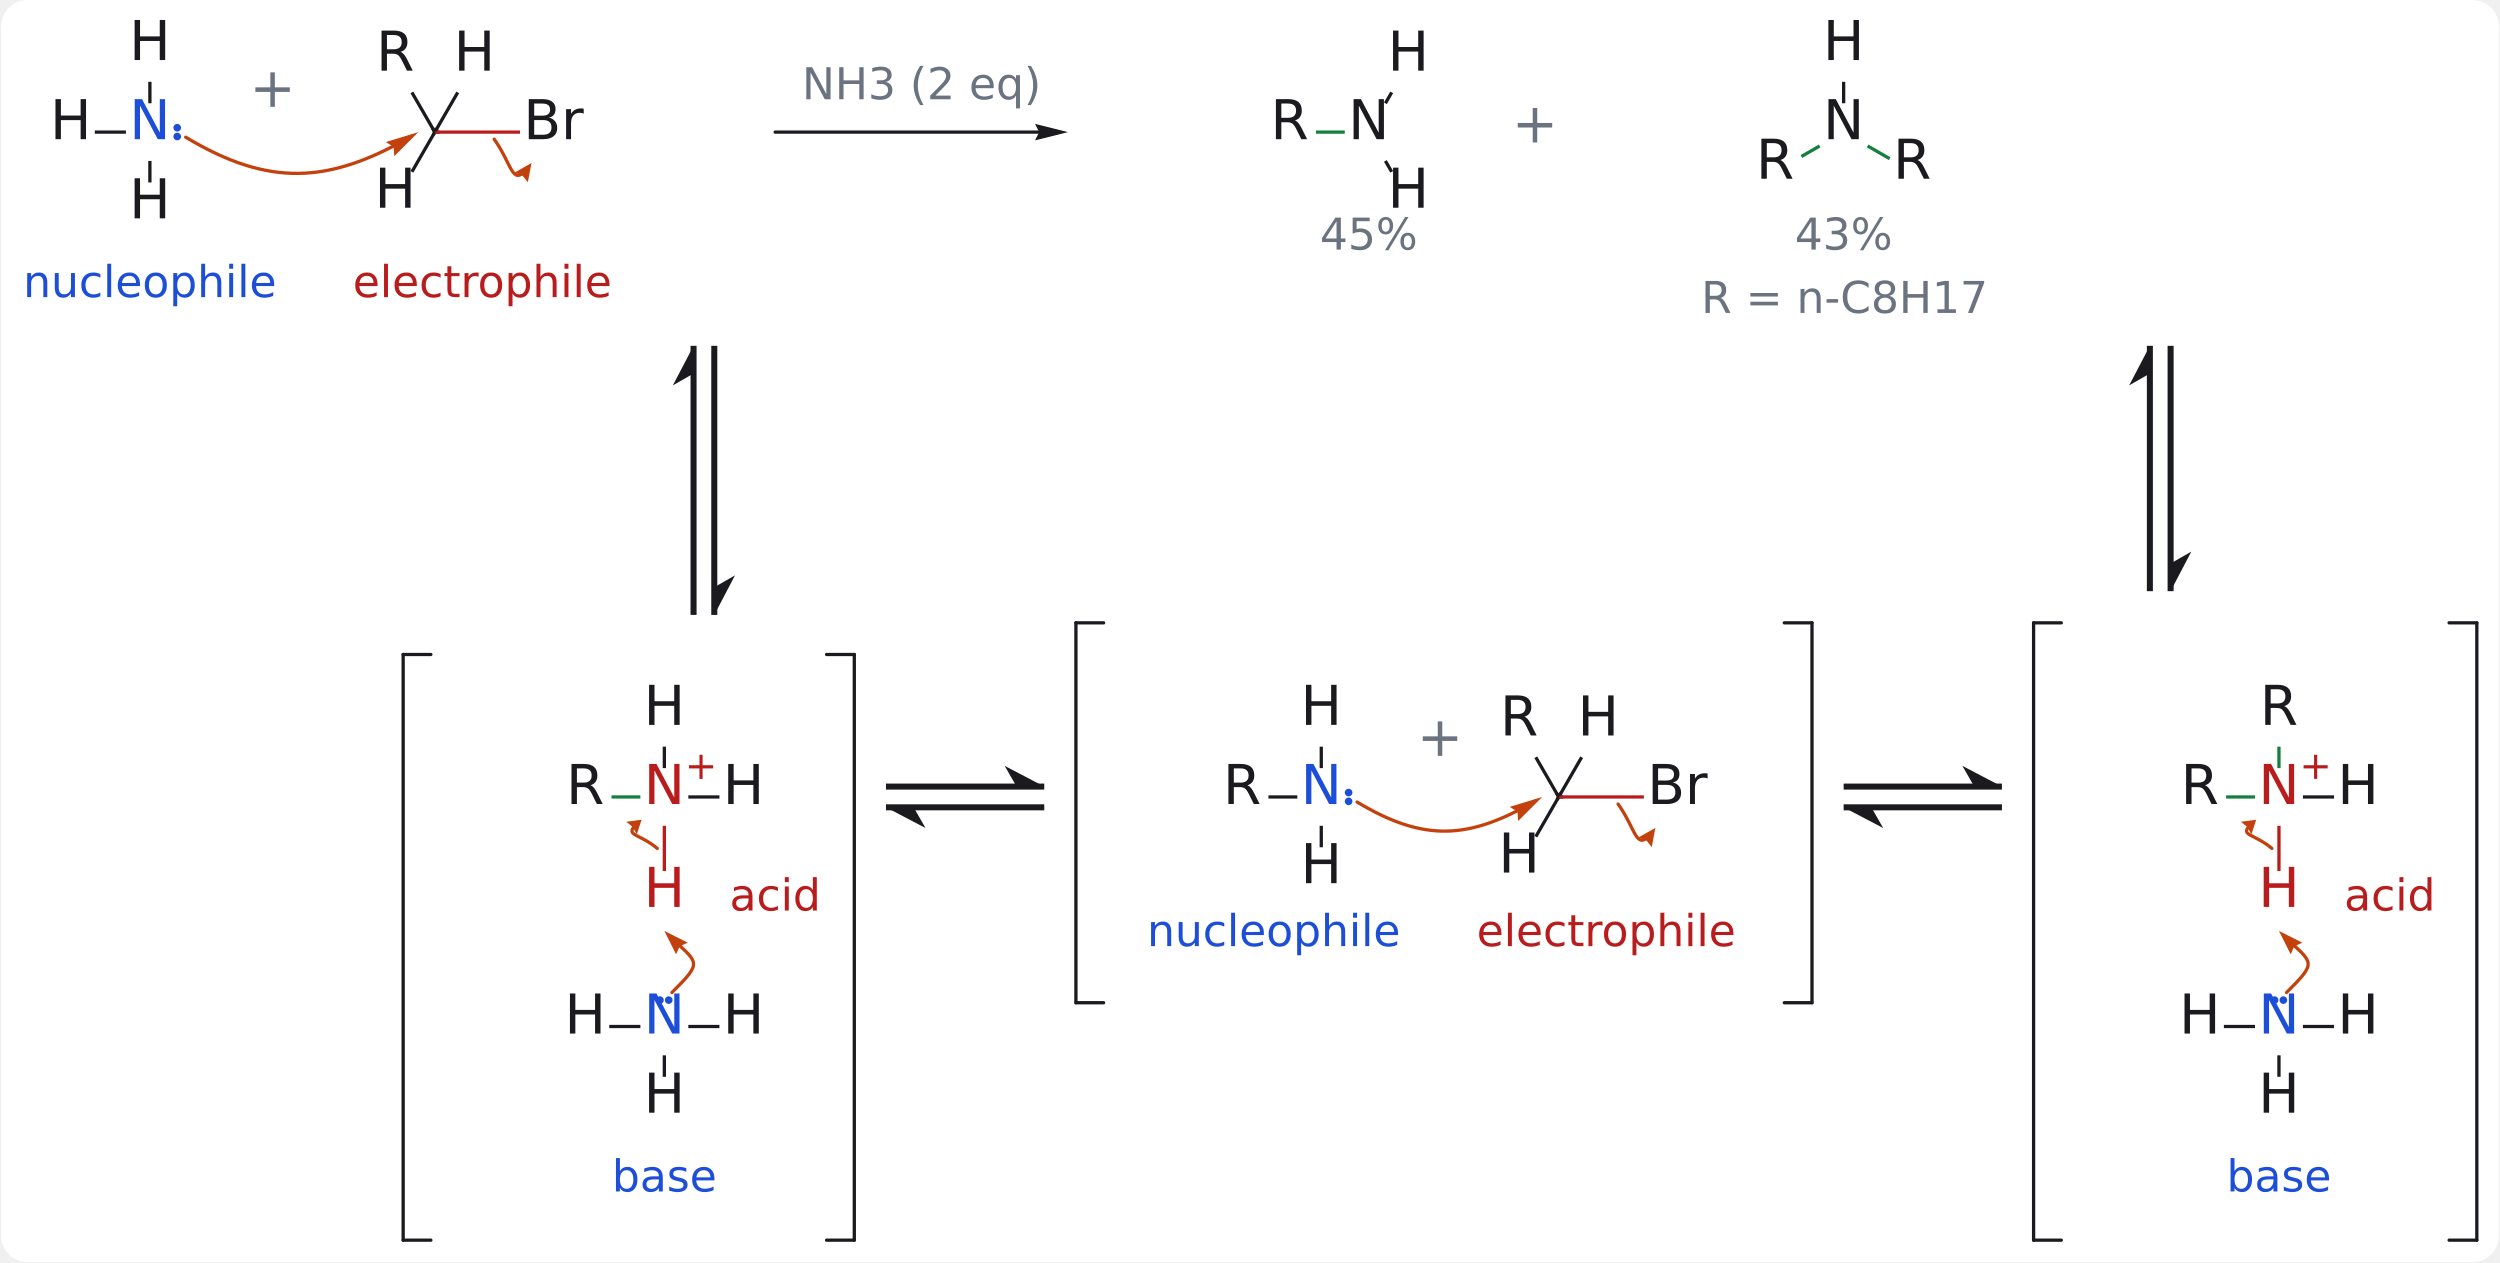
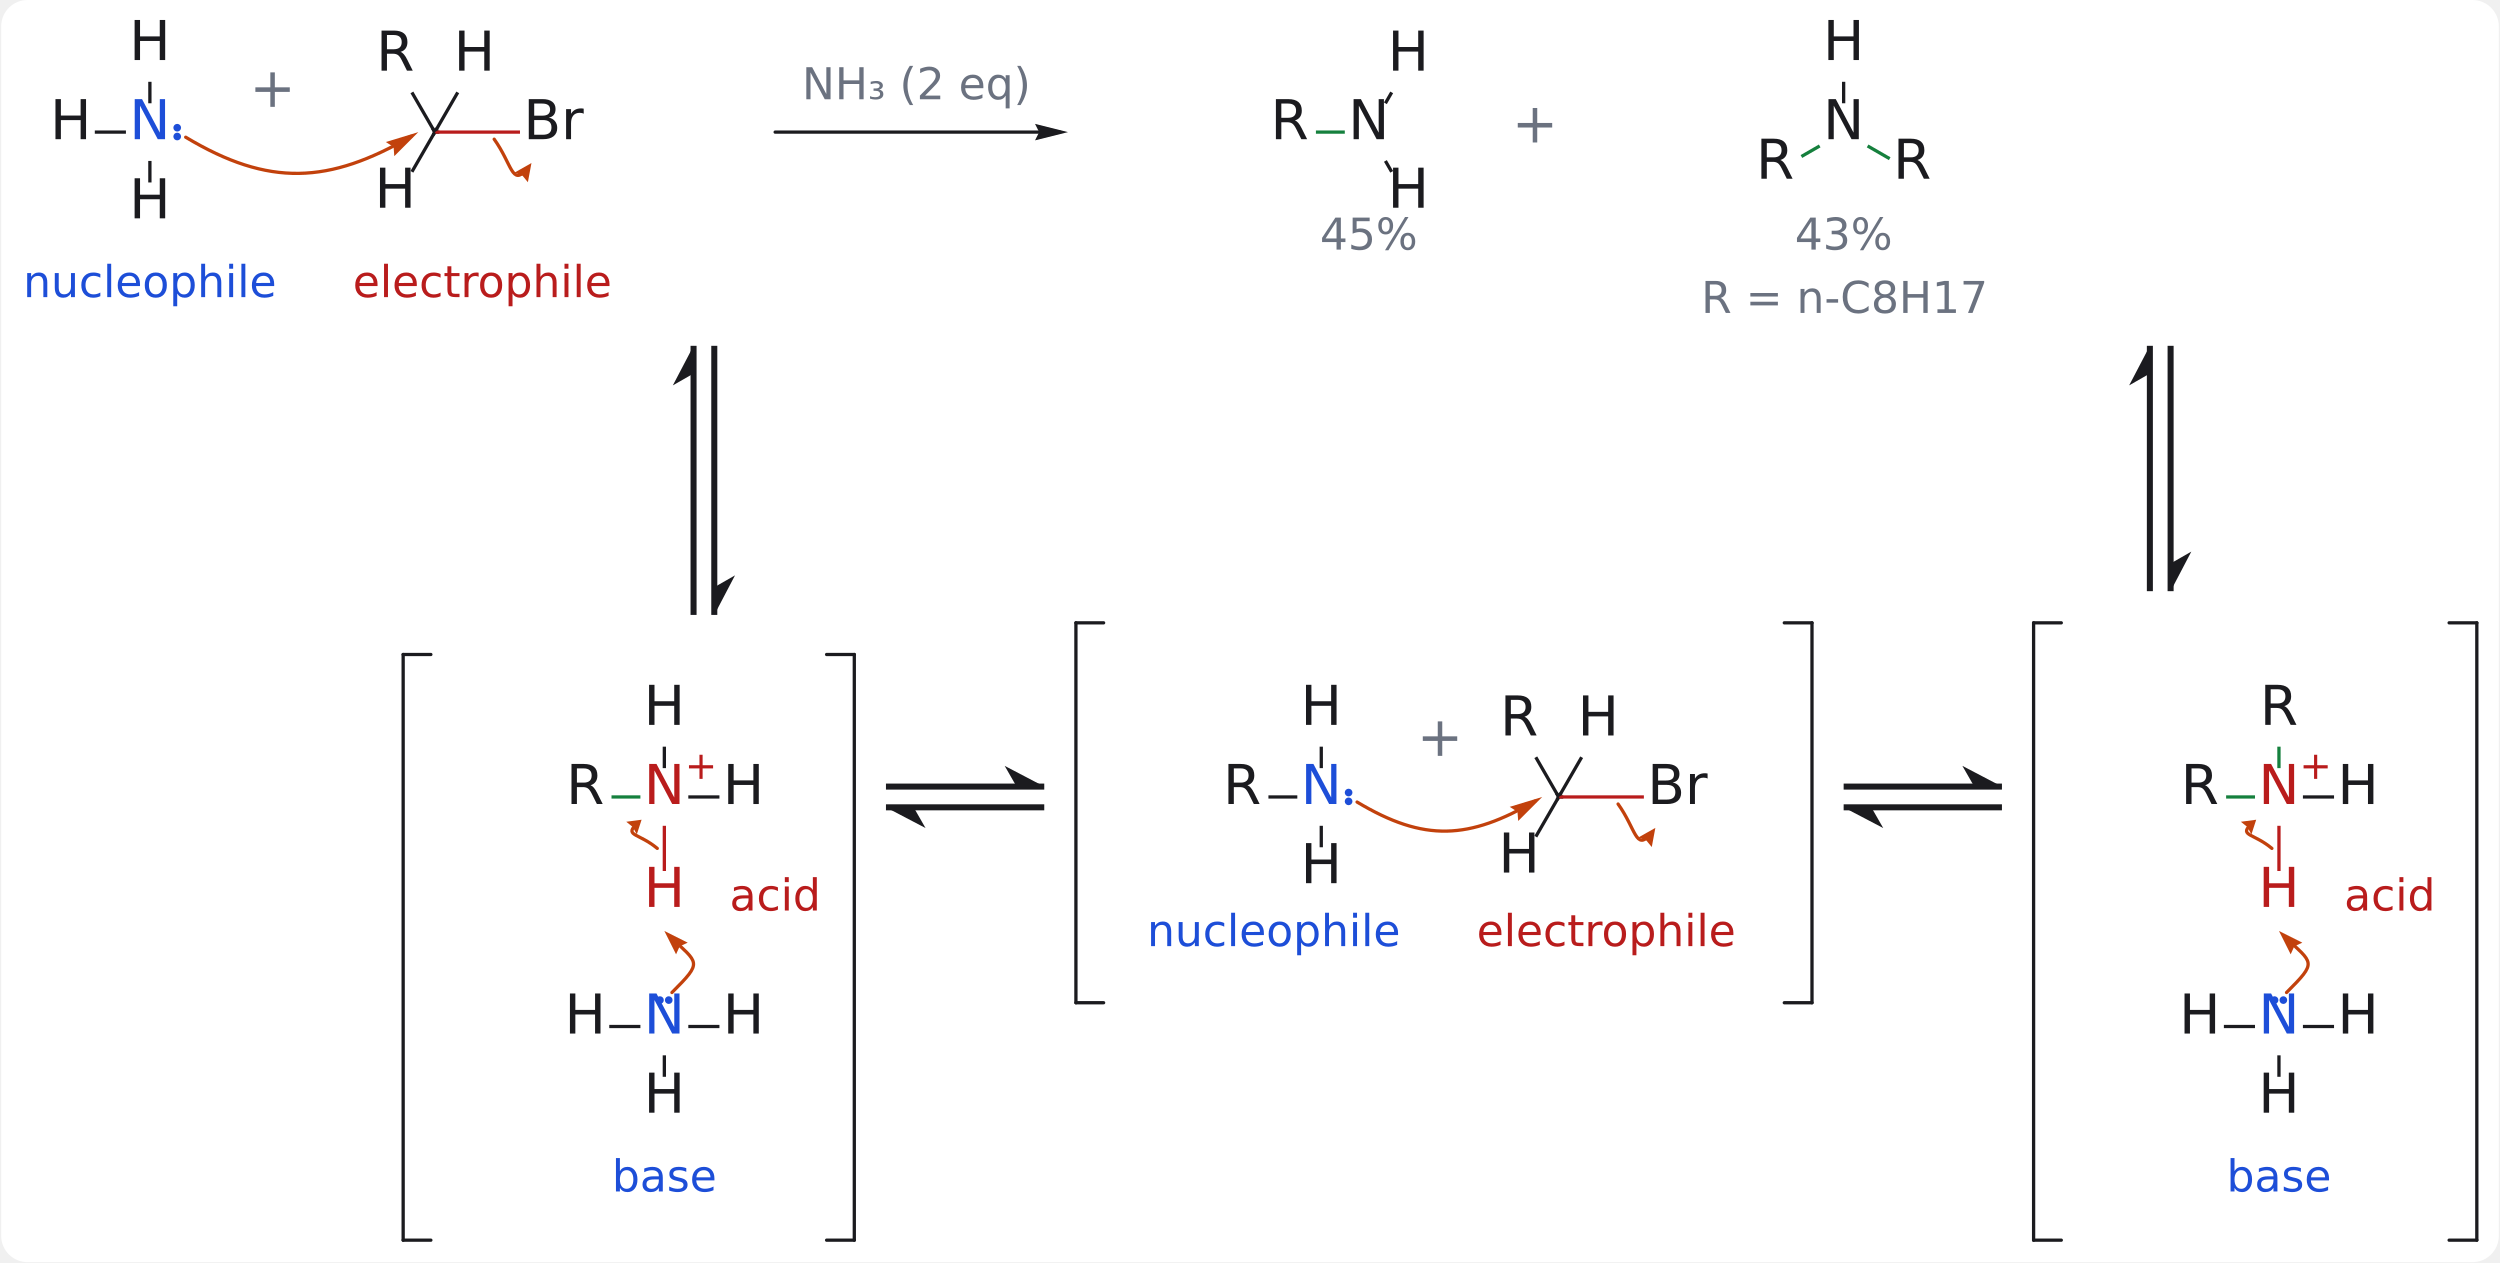
<svg xmlns="http://www.w3.org/2000/svg" viewBox="-230.109 -70.109 1325.375 669.775" width="822" height="415">
  <style>.c-ink.fill{fill:#1b1b1f}.c-ink.stroke{stroke:#1b1b1f}.c-arrow.fill{fill:#c2410c}.c-arrow.stroke{stroke:#c2410c}.c-nu.fill{fill:#1d4ed8}.c-nu.stroke{stroke:#1d4ed8}.c-el.fill{fill:#b91c1c}.c-el.stroke{stroke:#b91c1c}.c-good.fill{fill:#15803d}.c-good.stroke{stroke:#15803d}.c-muted.fill{fill:#6b7280}.c-muted.stroke{stroke:#6b7280}.card{fill:#ffffff}@media (prefers-color-scheme: dark){.c-ink.fill{fill:#e6e6ea}.c-ink.stroke{stroke:#e6e6ea}.c-arrow.fill{fill:#ff9f5a}.c-arrow.stroke{stroke:#ff9f5a}.c-nu.fill{fill:#8ab4ff}.c-nu.stroke{stroke:#8ab4ff}.c-el.fill{fill:#ff8a8a}.c-el.stroke{stroke:#ff8a8a}.c-good.fill{fill:#6ee7a0}.c-good.stroke{stroke:#6ee7a0}.c-muted.fill{fill:#9ca3af}.c-muted.stroke{stroke:#9ca3af}.card{fill:#1e1e1e}}</style>
  <rect class="card" x="-230.109" y="-70.109" width="1325.375" height="669.775" rx="14" />
  <line class="c-ink stroke" x1="-16.80" y1="277.20" x2="-16.80" y2="588.00" stroke-width="1.75" stroke-linecap="round" />
  <line class="c-ink stroke" x1="-16.80" y1="277.20" x2="-2.10" y2="277.20" stroke-width="1.75" stroke-linecap="round" />
  <line class="c-ink stroke" x1="-16.80" y1="588.00" x2="-2.10" y2="588.00" stroke-width="1.75" stroke-linecap="round" />
  <line class="c-ink stroke" x1="222.60" y1="277.20" x2="222.60" y2="588.00" stroke-width="1.75" stroke-linecap="round" />
  <line class="c-ink stroke" x1="222.60" y1="277.20" x2="207.90" y2="277.20" stroke-width="1.75" stroke-linecap="round" />
  <line class="c-ink stroke" x1="222.60" y1="588.00" x2="207.90" y2="588.00" stroke-width="1.75" stroke-linecap="round" />
  <line class="c-ink stroke" x1="239.40" y1="347.30" x2="323.40" y2="347.30" stroke-width="3.2" stroke-linecap="butt" />
  <polygon class="c-ink fill" points="323.40,347.30 302.40,336.30 308.70,347.30" />
  <line class="c-ink stroke" x1="323.40" y1="358.30" x2="239.40" y2="358.30" stroke-width="3.2" stroke-linecap="butt" />
  <polygon class="c-ink fill" points="239.40,358.30 260.40,369.30 254.10,358.30" />
  <line class="c-ink stroke" x1="340.20" y1="260.40" x2="340.20" y2="462.00" stroke-width="1.75" stroke-linecap="round" />
  <line class="c-ink stroke" x1="340.20" y1="260.40" x2="354.90" y2="260.40" stroke-width="1.75" stroke-linecap="round" />
  <line class="c-ink stroke" x1="340.20" y1="462.00" x2="354.90" y2="462.00" stroke-width="1.75" stroke-linecap="round" />
  <line class="c-ink stroke" x1="730.80" y1="260.40" x2="730.80" y2="462.00" stroke-width="1.75" stroke-linecap="round" />
  <line class="c-ink stroke" x1="730.80" y1="260.40" x2="716.10" y2="260.40" stroke-width="1.75" stroke-linecap="round" />
  <line class="c-ink stroke" x1="730.80" y1="462.00" x2="716.10" y2="462.00" stroke-width="1.75" stroke-linecap="round" />
  <line class="c-ink stroke" x1="747.60" y1="347.30" x2="831.60" y2="347.30" stroke-width="3.2" stroke-linecap="butt" />
  <polygon class="c-ink fill" points="831.60,347.30 810.60,336.30 816.90,347.30" />
  <line class="c-ink stroke" x1="831.60" y1="358.30" x2="747.60" y2="358.30" stroke-width="3.2" stroke-linecap="butt" />
  <polygon class="c-ink fill" points="747.60,358.30 768.60,369.30 762.30,358.30" />
  <line class="c-ink stroke" x1="848.40" y1="260.40" x2="848.40" y2="588.00" stroke-width="1.75" stroke-linecap="round" />
  <line class="c-ink stroke" x1="848.40" y1="260.40" x2="863.10" y2="260.40" stroke-width="1.75" stroke-linecap="round" />
  <line class="c-ink stroke" x1="848.40" y1="588.00" x2="863.10" y2="588.00" stroke-width="1.75" stroke-linecap="round" />
  <line class="c-ink stroke" x1="1083.60" y1="260.40" x2="1083.60" y2="588.00" stroke-width="1.75" stroke-linecap="round" />
  <line class="c-ink stroke" x1="1083.60" y1="260.40" x2="1068.90" y2="260.40" stroke-width="1.75" stroke-linecap="round" />
  <line class="c-ink stroke" x1="1083.60" y1="588.00" x2="1068.90" y2="588.00" stroke-width="1.75" stroke-linecap="round" />
  <line class="c-ink stroke" x1="148.30" y1="113.40" x2="148.30" y2="256.20" stroke-width="3.2" stroke-linecap="butt" />
  <polygon class="c-ink fill" points="148.30,256.20 159.30,235.20 148.30,241.50" />
  <line class="c-ink stroke" x1="137.30" y1="256.20" x2="137.30" y2="113.40" stroke-width="3.2" stroke-linecap="butt" />
  <polygon class="c-ink fill" points="137.30,113.40 126.30,134.40 137.30,128.10" />
  <line class="c-ink stroke" x1="910.10" y1="243.60" x2="910.10" y2="113.40" stroke-width="3.2" stroke-linecap="butt" />
  <polygon class="c-ink fill" points="910.10,113.40 899.10,134.40 910.10,128.10" />
  <line class="c-ink stroke" x1="921.10" y1="113.40" x2="921.10" y2="243.60" stroke-width="3.2" stroke-linecap="butt" />
  <polygon class="c-ink fill" points="921.10,243.60 932.10,222.60 921.10,228.90" />
  <path class="c-ink fill stroke" d="M0.505 0.875 L2.391 0.875 L2.391 -0.875 L1.516 -0.875 L0 0 Z M1.516 -0.875 L1.953 -1.633 L0.438 -2.508 L0 -1.75 L0 0 Z M0 -1.75 L-0.438 -2.508 L-1.953 -1.633 L-1.01 -0 L0 0 Z M-1.01 0 L-1.633 1.078 L-0.117 1.953 L0.505 0.875 L0 0 Z " stroke-width="0" stroke-linecap="round" stroke-linejoin="round" />
  <path class="c-ink fill stroke" d="M596.905 353.675 L598.79 353.675 L598.79 351.925 L597.915 351.925 L596.4 352.8 Z M597.915 351.925 L598.353 351.167 L596.837 350.292 L596.4 351.05 L596.4 352.8 Z M596.4 351.05 L595.962 350.292 L594.447 351.167 L595.39 352.8 L596.4 352.8 Z M595.39 352.8 L594.767 353.878 L596.283 354.753 L596.905 353.675 L596.4 352.8 Z " stroke-width="0" stroke-linecap="round" stroke-linejoin="round" />
  <path class="c-ink fill stroke" d="M-150.325 -15.298 L-150.325 -26.702 L-152.075 -26.702 L-152.075 -15.298 Z M-152.075 15.298 L-152.075 26.702 L-150.325 26.702 L-150.325 15.298 Z M-163.913 -0.875 L-180.43 -0.875 L-180.43 0.875 L-163.913 0.875 Z M1.516 -0.875 L12.925 -20.637 L11.41 -21.512 L0 -1.75 L0 0 Z M0 -1.75 L-11.41 -21.512 L-12.925 -20.637 L-1.01 0 L0 0 Z M-1.01 -0 L-12.925 20.637 L-11.41 21.512 L0.505 0.875 L0 0 Z M505.19 -14.86 L508.525 -20.637 L507.01 -21.512 L503.675 -15.735 Z M503.675 15.735 L507.01 21.512 L508.525 20.637 L505.19 14.86 Z M748.475 -15.298 L748.475 -26.702 L746.725 -26.702 L746.725 -15.298 Z M122.675 337.502 L122.675 326.098 L120.925 326.098 L120.925 337.502 Z M134.513 353.675 L151.03 353.675 L151.03 351.925 L134.513 351.925 Z M134.513 475.475 L151.03 475.475 L151.03 473.725 L134.513 473.725 Z M109.087 473.725 L92.57 473.725 L92.57 475.475 L109.087 475.475 Z M120.925 489.898 L120.925 501.302 L122.675 501.302 L122.675 489.898 Z M457.687 351.925 L442.359 351.925 L442.359 353.675 L457.687 353.675 Z M471.275 337.502 L471.275 326.098 L469.525 326.098 L469.525 337.502 Z M469.525 368.098 L469.525 379.502 L471.275 379.502 L471.275 368.098 Z M597.915 351.925 L609.325 332.163 L607.81 331.288 L596.4 351.05 L596.4 352.8 Z M596.4 351.05 L584.99 331.288 L583.475 332.163 L595.39 352.8 L596.4 352.8 Z M595.39 352.8 L583.475 373.437 L584.99 374.312 L596.905 353.675 L596.4 352.8 Z M991.313 353.675 L1007.83 353.675 L1007.83 351.925 L991.313 351.925 Z M991.313 475.475 L1007.83 475.475 L1007.83 473.725 L991.313 473.725 Z M965.887 473.725 L949.37 473.725 L949.37 475.475 L965.887 475.475 Z M977.725 489.898 L977.725 501.302 L979.475 501.302 L979.475 489.898 Z " stroke-width="0" stroke-linecap="round" stroke-linejoin="round" />
  <path class="c-good fill stroke" d="M482.887 -0.875 L467.559 -0.875 L467.559 0.875 L482.887 0.875 Z M734.449 6.582 L724.75 12.183 L725.625 13.698 L735.324 8.098 Z M759.876 8.098 L771.598 14.866 L772.473 13.35 L760.751 6.582 Z M109.087 351.925 L93.759 351.925 L93.759 353.675 L109.087 353.675 Z M965.887 351.925 L950.559 351.925 L950.559 353.675 L965.887 353.675 Z M979.475 337.502 L979.475 326.098 L977.725 326.098 L977.725 337.502 Z " stroke-width="0" stroke-linecap="round" stroke-linejoin="round" />
  <path class="c-el fill stroke" d="M0.505 0.875 L45.196 0.875 L45.196 -0.875 L1.516 -0.875 L0 0 Z M120.925 368.098 L120.925 392.102 L122.675 392.102 L122.675 368.098 Z M596.905 353.675 L641.595 353.675 L641.595 351.925 L597.915 351.925 L596.4 352.8 Z M977.725 368.098 L977.725 392.102 L979.475 392.102 L979.475 368.098 Z " stroke-width="0" stroke-linecap="round" stroke-linejoin="round" />
  <text class="c-nu fill" xml:space="preserve" x="-162.109" y="-16.442" font-family="DejaVu Sans, Noto Sans CJK KR, Noto Sans CJK JP, sans-serif" font-size="29.167" font-weight="normal" font-style="normal" text-decoration="none" dominant-baseline="text-before-edge">N</text>
  <path class="c-nu fill stroke" d="M-136.7 1.167 C-136.056 1.167 -135.533 1.689 -135.533 2.333 C-135.533 2.978 -136.056 3.5 -136.7 3.5 C-137.344 3.5 -137.867 2.978 -137.867 2.333 C-137.867 1.689 -137.344 1.167 -136.7 1.167 Z " stroke-width="1.75" stroke-linecap="round" stroke-linejoin="round" />
  <path class="c-nu fill stroke" d="M-136.7 -3.5 C-136.056 -3.5 -135.533 -2.978 -135.533 -2.333 C-135.533 -1.689 -136.056 -1.167 -136.7 -1.167 C-137.344 -1.167 -137.867 -1.689 -137.867 -2.333 C-137.867 -2.978 -137.344 -3.5 -136.7 -3.5 Z " stroke-width="1.75" stroke-linecap="round" stroke-linejoin="round" />
  <text class="c-ink fill" xml:space="preserve" x="-162.166" y="-58.442" font-family="DejaVu Sans, Noto Sans CJK KR, Noto Sans CJK JP, sans-serif" font-size="29.167" font-weight="normal" font-style="normal" text-decoration="none" dominant-baseline="text-before-edge">H</text>
  <text class="c-ink fill" xml:space="preserve" x="-162.166" y="25.558" font-family="DejaVu Sans, Noto Sans CJK KR, Noto Sans CJK JP, sans-serif" font-size="29.167" font-weight="normal" font-style="normal" text-decoration="none" dominant-baseline="text-before-edge">H</text>
  <text class="c-ink fill" xml:space="preserve" x="-204.166" y="-16.442" font-family="DejaVu Sans, Noto Sans CJK KR, Noto Sans CJK JP, sans-serif" font-size="29.167" font-weight="normal" font-style="normal" text-decoration="none" dominant-baseline="text-before-edge">H</text>
  <text class="c-ink fill" xml:space="preserve" x="47" y="-16.442" font-family="DejaVu Sans, Noto Sans CJK KR, Noto Sans CJK JP, sans-serif" font-size="29.167" font-weight="normal" font-style="normal" text-decoration="none" dominant-baseline="text-before-edge">Br</text>
  <text class="c-ink fill" xml:space="preserve" x="10.034" y="-52.814" font-family="DejaVu Sans, Noto Sans CJK KR, Noto Sans CJK JP, sans-serif" font-size="29.167" font-weight="normal" font-style="normal" text-decoration="none" dominant-baseline="text-before-edge">H</text>
  <text class="c-ink fill" xml:space="preserve" x="-31.133" y="-52.814" font-family="DejaVu Sans, Noto Sans CJK KR, Noto Sans CJK JP, sans-serif" font-size="29.167" font-weight="normal" font-style="normal" text-decoration="none" dominant-baseline="text-before-edge">R</text>
  <text class="c-ink fill" xml:space="preserve" x="-31.966" y="19.93" font-family="DejaVu Sans, Noto Sans CJK KR, Noto Sans CJK JP, sans-serif" font-size="29.167" font-weight="normal" font-style="normal" text-decoration="none" dominant-baseline="text-before-edge">H</text>
  <text class="c-ink fill" xml:space="preserve" x="484.691" y="-16.442" font-family="DejaVu Sans, Noto Sans CJK KR, Noto Sans CJK JP, sans-serif" font-size="29.167" font-weight="normal" font-style="normal" text-decoration="none" dominant-baseline="text-before-edge">N</text>
  <text class="c-ink fill" xml:space="preserve" x="443.467" y="-16.442" font-family="DejaVu Sans, Noto Sans CJK KR, Noto Sans CJK JP, sans-serif" font-size="29.167" font-weight="normal" font-style="normal" text-decoration="none" dominant-baseline="text-before-edge">R</text>
  <text class="c-ink fill" xml:space="preserve" x="505.634" y="-52.814" font-family="DejaVu Sans, Noto Sans CJK KR, Noto Sans CJK JP, sans-serif" font-size="29.167" font-weight="normal" font-style="normal" text-decoration="none" dominant-baseline="text-before-edge">H</text>
  <text class="c-ink fill" xml:space="preserve" x="505.634" y="19.93" font-family="DejaVu Sans, Noto Sans CJK KR, Noto Sans CJK JP, sans-serif" font-size="29.167" font-weight="normal" font-style="normal" text-decoration="none" dominant-baseline="text-before-edge">H</text>
  <text class="c-ink fill" xml:space="preserve" x="736.691" y="-16.442" font-family="DejaVu Sans, Noto Sans CJK KR, Noto Sans CJK JP, sans-serif" font-size="29.167" font-weight="normal" font-style="normal" text-decoration="none" dominant-baseline="text-before-edge">N</text>
  <text class="c-ink fill" xml:space="preserve" x="701.095" y="4.558" font-family="DejaVu Sans, Noto Sans CJK KR, Noto Sans CJK JP, sans-serif" font-size="29.167" font-weight="normal" font-style="normal" text-decoration="none" dominant-baseline="text-before-edge">R</text>
  <text class="c-ink fill" xml:space="preserve" x="773.839" y="4.558" font-family="DejaVu Sans, Noto Sans CJK KR, Noto Sans CJK JP, sans-serif" font-size="29.167" font-weight="normal" font-style="normal" text-decoration="none" dominant-baseline="text-before-edge">R</text>
  <text class="c-ink fill" xml:space="preserve" x="736.634" y="-58.442" font-family="DejaVu Sans, Noto Sans CJK KR, Noto Sans CJK JP, sans-serif" font-size="29.167" font-weight="normal" font-style="normal" text-decoration="none" dominant-baseline="text-before-edge">H</text>
  <text class="c-el fill" xml:space="preserve" x="110.891" y="336.358" font-family="DejaVu Sans, Noto Sans CJK KR, Noto Sans CJK JP, sans-serif" font-size="29.167" font-weight="normal" font-style="normal" text-decoration="none" dominant-baseline="text-before-edge">N</text>
  <text class="c-el fill" xml:space="preserve" x="132.709" y="329.066" font-family="DejaVu Sans, Noto Sans CJK KR, Noto Sans CJK JP, sans-serif" font-size="20.417" font-weight="normal" font-style="normal" text-decoration="none" dominant-baseline="text-before-edge">+</text>
  <text class="c-ink fill" xml:space="preserve" x="69.667" y="336.358" font-family="DejaVu Sans, Noto Sans CJK KR, Noto Sans CJK JP, sans-serif" font-size="29.167" font-weight="normal" font-style="normal" text-decoration="none" dominant-baseline="text-before-edge">R</text>
  <text class="c-ink fill" xml:space="preserve" x="110.834" y="294.358" font-family="DejaVu Sans, Noto Sans CJK KR, Noto Sans CJK JP, sans-serif" font-size="29.167" font-weight="normal" font-style="normal" text-decoration="none" dominant-baseline="text-before-edge">H</text>
  <text class="c-ink fill" xml:space="preserve" x="152.834" y="336.358" font-family="DejaVu Sans, Noto Sans CJK KR, Noto Sans CJK JP, sans-serif" font-size="29.167" font-weight="normal" font-style="normal" text-decoration="none" dominant-baseline="text-before-edge">H</text>
  <text class="c-el fill" xml:space="preserve" x="110.834" y="390.958" font-family="DejaVu Sans, Noto Sans CJK KR, Noto Sans CJK JP, sans-serif" font-size="29.167" font-weight="normal" font-style="normal" text-decoration="none" dominant-baseline="text-before-edge">H</text>
  <text class="c-nu fill" xml:space="preserve" x="110.891" y="458.158" font-family="DejaVu Sans, Noto Sans CJK KR, Noto Sans CJK JP, sans-serif" font-size="29.167" font-weight="normal" font-style="normal" text-decoration="none" dominant-baseline="text-before-edge">N</text>
  <path class="c-nu fill stroke" d="M120.633 460.6 C120.633 461.244 120.111 461.767 119.467 461.767 C118.822 461.767 118.3 461.244 118.3 460.6 C118.3 459.956 118.822 459.433 119.467 459.433 C120.111 459.433 120.633 459.956 120.633 460.6 Z " stroke-width="1.75" stroke-linecap="round" stroke-linejoin="round" />
  <path class="c-nu fill stroke" d="M125.3 460.6 C125.3 461.244 124.778 461.767 124.133 461.767 C123.489 461.767 122.967 461.244 122.967 460.6 C122.967 459.956 123.489 459.433 124.133 459.433 C124.778 459.433 125.3 459.956 125.3 460.6 Z " stroke-width="1.75" stroke-linecap="round" stroke-linejoin="round" />
  <text class="c-ink fill" xml:space="preserve" x="152.834" y="458.158" font-family="DejaVu Sans, Noto Sans CJK KR, Noto Sans CJK JP, sans-serif" font-size="29.167" font-weight="normal" font-style="normal" text-decoration="none" dominant-baseline="text-before-edge">H</text>
  <text class="c-ink fill" xml:space="preserve" x="68.834" y="458.158" font-family="DejaVu Sans, Noto Sans CJK KR, Noto Sans CJK JP, sans-serif" font-size="29.167" font-weight="normal" font-style="normal" text-decoration="none" dominant-baseline="text-before-edge">H</text>
  <text class="c-ink fill" xml:space="preserve" x="110.834" y="500.158" font-family="DejaVu Sans, Noto Sans CJK KR, Noto Sans CJK JP, sans-serif" font-size="29.167" font-weight="normal" font-style="normal" text-decoration="none" dominant-baseline="text-before-edge">H</text>
  <text class="c-nu fill" xml:space="preserve" x="459.491" y="336.358" font-family="DejaVu Sans, Noto Sans CJK KR, Noto Sans CJK JP, sans-serif" font-size="29.167" font-weight="normal" font-style="normal" text-decoration="none" dominant-baseline="text-before-edge">N</text>
  <path class="c-nu fill stroke" d="M484.9 353.967 C485.544 353.967 486.067 354.489 486.067 355.133 C486.067 355.778 485.544 356.3 484.9 356.3 C484.256 356.3 483.733 355.778 483.733 355.133 C483.733 354.489 484.256 353.967 484.9 353.967 Z " stroke-width="1.75" stroke-linecap="round" stroke-linejoin="round" />
  <path class="c-nu fill stroke" d="M484.9 349.3 C485.544 349.3 486.067 349.822 486.067 350.467 C486.067 351.111 485.544 351.633 484.9 351.633 C484.256 351.633 483.733 351.111 483.733 350.467 C483.733 349.822 484.256 349.3 484.9 349.3 Z " stroke-width="1.75" stroke-linecap="round" stroke-linejoin="round" />
  <text class="c-ink fill" xml:space="preserve" x="418.267" y="336.358" font-family="DejaVu Sans, Noto Sans CJK KR, Noto Sans CJK JP, sans-serif" font-size="29.167" font-weight="normal" font-style="normal" text-decoration="none" dominant-baseline="text-before-edge">R</text>
  <text class="c-ink fill" xml:space="preserve" x="459.434" y="294.358" font-family="DejaVu Sans, Noto Sans CJK KR, Noto Sans CJK JP, sans-serif" font-size="29.167" font-weight="normal" font-style="normal" text-decoration="none" dominant-baseline="text-before-edge">H</text>
  <text class="c-ink fill" xml:space="preserve" x="459.434" y="378.358" font-family="DejaVu Sans, Noto Sans CJK KR, Noto Sans CJK JP, sans-serif" font-size="29.167" font-weight="normal" font-style="normal" text-decoration="none" dominant-baseline="text-before-edge">H</text>
  <text class="c-ink fill" xml:space="preserve" x="643.4" y="336.358" font-family="DejaVu Sans, Noto Sans CJK KR, Noto Sans CJK JP, sans-serif" font-size="29.167" font-weight="normal" font-style="normal" text-decoration="none" dominant-baseline="text-before-edge">Br</text>
  <text class="c-ink fill" xml:space="preserve" x="606.434" y="299.986" font-family="DejaVu Sans, Noto Sans CJK KR, Noto Sans CJK JP, sans-serif" font-size="29.167" font-weight="normal" font-style="normal" text-decoration="none" dominant-baseline="text-before-edge">H</text>
  <text class="c-ink fill" xml:space="preserve" x="565.267" y="299.986" font-family="DejaVu Sans, Noto Sans CJK KR, Noto Sans CJK JP, sans-serif" font-size="29.167" font-weight="normal" font-style="normal" text-decoration="none" dominant-baseline="text-before-edge">R</text>
  <text class="c-ink fill" xml:space="preserve" x="564.434" y="372.73" font-family="DejaVu Sans, Noto Sans CJK KR, Noto Sans CJK JP, sans-serif" font-size="29.167" font-weight="normal" font-style="normal" text-decoration="none" dominant-baseline="text-before-edge">H</text>
  <text class="c-el fill" xml:space="preserve" x="967.691" y="336.358" font-family="DejaVu Sans, Noto Sans CJK KR, Noto Sans CJK JP, sans-serif" font-size="29.167" font-weight="normal" font-style="normal" text-decoration="none" dominant-baseline="text-before-edge">N</text>
  <text class="c-el fill" xml:space="preserve" x="989.509" y="329.066" font-family="DejaVu Sans, Noto Sans CJK KR, Noto Sans CJK JP, sans-serif" font-size="20.417" font-weight="normal" font-style="normal" text-decoration="none" dominant-baseline="text-before-edge">+</text>
  <text class="c-ink fill" xml:space="preserve" x="926.467" y="336.358" font-family="DejaVu Sans, Noto Sans CJK KR, Noto Sans CJK JP, sans-serif" font-size="29.167" font-weight="normal" font-style="normal" text-decoration="none" dominant-baseline="text-before-edge">R</text>
  <text class="c-ink fill" xml:space="preserve" x="968.467" y="294.358" font-family="DejaVu Sans, Noto Sans CJK KR, Noto Sans CJK JP, sans-serif" font-size="29.167" font-weight="normal" font-style="normal" text-decoration="none" dominant-baseline="text-before-edge">R</text>
  <text class="c-ink fill" xml:space="preserve" x="1009.634" y="336.358" font-family="DejaVu Sans, Noto Sans CJK KR, Noto Sans CJK JP, sans-serif" font-size="29.167" font-weight="normal" font-style="normal" text-decoration="none" dominant-baseline="text-before-edge">H</text>
  <text class="c-el fill" xml:space="preserve" x="967.634" y="390.958" font-family="DejaVu Sans, Noto Sans CJK KR, Noto Sans CJK JP, sans-serif" font-size="29.167" font-weight="normal" font-style="normal" text-decoration="none" dominant-baseline="text-before-edge">H</text>
  <text class="c-nu fill" xml:space="preserve" x="967.691" y="458.158" font-family="DejaVu Sans, Noto Sans CJK KR, Noto Sans CJK JP, sans-serif" font-size="29.167" font-weight="normal" font-style="normal" text-decoration="none" dominant-baseline="text-before-edge">N</text>
  <path class="c-nu fill stroke" d="M977.433 460.6 C977.433 461.244 976.911 461.767 976.267 461.767 C975.622 461.767 975.1 461.244 975.1 460.6 C975.1 459.956 975.622 459.433 976.267 459.433 C976.911 459.433 977.433 459.956 977.433 460.6 Z " stroke-width="1.75" stroke-linecap="round" stroke-linejoin="round" />
  <path class="c-nu fill stroke" d="M982.1 460.6 C982.1 461.244 981.578 461.767 980.933 461.767 C980.289 461.767 979.767 461.244 979.767 460.6 C979.767 459.956 980.289 459.433 980.933 459.433 C981.578 459.433 982.1 459.956 982.1 460.6 Z " stroke-width="1.75" stroke-linecap="round" stroke-linejoin="round" />
  <text class="c-ink fill" xml:space="preserve" x="1009.634" y="458.158" font-family="DejaVu Sans, Noto Sans CJK KR, Noto Sans CJK JP, sans-serif" font-size="29.167" font-weight="normal" font-style="normal" text-decoration="none" dominant-baseline="text-before-edge">H</text>
  <text class="c-ink fill" xml:space="preserve" x="925.634" y="458.158" font-family="DejaVu Sans, Noto Sans CJK KR, Noto Sans CJK JP, sans-serif" font-size="29.167" font-weight="normal" font-style="normal" text-decoration="none" dominant-baseline="text-before-edge">H</text>
  <text class="c-ink fill" xml:space="preserve" x="967.634" y="500.158" font-family="DejaVu Sans, Noto Sans CJK KR, Noto Sans CJK JP, sans-serif" font-size="29.167" font-weight="normal" font-style="normal" text-decoration="none" dominant-baseline="text-before-edge">H</text>
  <path class="c-ink stroke" d="M180.6 0 L331.625 0 " fill="none" stroke-width="1.75" stroke-linecap="round" stroke-linejoin="round" />
  <path class="c-ink fill stroke" d="M336 0 L318.5 -4.375 L320.688 0 L318.5 4.375 Z " stroke-width="0" stroke-linecap="round" stroke-linejoin="round" />
  <path class="c-arrow stroke" d="M-132.205 2.697 C-87.905 29.277 -56.124 27.467 -12.521 2.223 " fill="none" stroke-width="1.75" stroke-linecap="round" stroke-linejoin="round" />
  <path class="c-arrow fill stroke" d="M-8.75 0 L-26.007 5.252 L-21.88 7.878 L-21.505 12.755 Z " stroke-width="0" stroke-linecap="round" stroke-linejoin="round" />
  <path class="c-arrow stroke" d="M31.5 3.75 C41.008 17.061 40.907 28.696 48.598 19.863 " fill="none" stroke-width="1.75" stroke-linecap="round" stroke-linejoin="round" />
  <path class="c-arrow fill stroke" d="M51.281 16.407 L42.261 21.508 L46.504 23.095 L49.381 26.593 Z " stroke-width="0" stroke-linecap="round" stroke-linejoin="round" />
  <path class="c-arrow stroke" d="M125.825 456.575 C142.462 439.938 139.948 441.372 124.928 426.968 " fill="none" stroke-width="1.75" stroke-linecap="round" stroke-linejoin="round" />
  <path class="c-arrow fill stroke" d="M121.8 423.906 L128.016 436.31 L129.946 432.053 L134.204 430.123 Z " stroke-width="0" stroke-linecap="round" stroke-linejoin="round" />
  <path class="c-arrow stroke" d="M118.05 380.1 C108.512 372.152 100.951 373.418 106.466 367.802 " fill="none" stroke-width="1.75" stroke-linecap="round" stroke-linejoin="round" />
  <path class="c-arrow fill stroke" d="M109.721 364.879 L101.589 365.961 L105.056 368.767 L107.19 372.683 Z " stroke-width="0" stroke-linecap="round" stroke-linejoin="round" />
  <path class="c-arrow stroke" d="M489.395 355.497 C525.29 377.034 548.83 375.255 583.879 355.02 " fill="none" stroke-width="1.75" stroke-linecap="round" stroke-linejoin="round" />
  <path class="c-arrow fill stroke" d="M587.65 352.8 L570.393 358.052 L574.519 360.678 L574.895 365.555 Z " stroke-width="0" stroke-linecap="round" stroke-linejoin="round" />
  <path class="c-arrow stroke" d="M627.9 356.55 C637.408 369.861 637.307 381.496 644.998 372.663 " fill="none" stroke-width="1.75" stroke-linecap="round" stroke-linejoin="round" />
  <path class="c-arrow fill stroke" d="M647.681 369.207 L638.661 374.308 L642.904 375.895 L645.781 379.393 Z " stroke-width="0" stroke-linecap="round" stroke-linejoin="round" />
  <path class="c-arrow stroke" d="M982.625 456.575 C999.262 439.938 996.748 441.372 981.728 426.968 " fill="none" stroke-width="1.75" stroke-linecap="round" stroke-linejoin="round" />
  <path class="c-arrow fill stroke" d="M978.6 423.906 L984.816 436.31 L986.746 432.053 L991.004 430.123 Z " stroke-width="0" stroke-linecap="round" stroke-linejoin="round" />
  <path class="c-arrow stroke" d="M974.85 380.1 C965.312 372.152 957.751 373.418 963.266 367.802 " fill="none" stroke-width="1.75" stroke-linecap="round" stroke-linejoin="round" />
  <path class="c-arrow fill stroke" d="M966.521 364.879 L958.389 365.961 L961.856 368.767 L963.99 372.683 Z " stroke-width="0" stroke-linecap="round" stroke-linejoin="round" />
  <text class="c-muted fill" xml:space="preserve" x="-98.322" y="-33.6" font-family="DejaVu Sans, Noto Sans CJK KR, Noto Sans CJK JP, sans-serif" font-size="29.167" font-weight="normal" font-style="normal" text-decoration="none" dominant-baseline="text-before-edge">+</text>
  <text class="c-nu fill" xml:space="preserve" x="-218.442" y="71.4" font-family="DejaVu Sans, Noto Sans CJK KR, Noto Sans CJK JP, sans-serif" font-size="23.333" font-weight="normal" font-style="normal" text-decoration="none" dominant-baseline="text-before-edge">nucleophile</text>
  <text class="c-el fill" xml:space="preserve" x="-43.512" y="71.4" font-family="DejaVu Sans, Noto Sans CJK KR, Noto Sans CJK JP, sans-serif" font-size="23.333" font-weight="normal" font-style="normal" text-decoration="none" dominant-baseline="text-before-edge">electrophile</text>
  <text class="c-muted fill" xml:space="preserve" x="672" y="79.8" font-family="DejaVu Sans, Noto Sans CJK KR, Noto Sans CJK JP, sans-serif" font-size="23.333" font-weight="normal" font-style="normal" text-decoration="none" dominant-baseline="text-before-edge">R = n-C8H17</text>
-   <text class="c-muted fill" xml:space="preserve" x="194.838" y="-33.6" font-family="DejaVu Sans, Noto Sans CJK KR, Noto Sans CJK JP, sans-serif" font-size="23.333" font-weight="normal" font-style="normal" text-decoration="none" dominant-baseline="text-before-edge">NH3 (2 eq)</text>
+   <text class="c-muted fill" xml:space="preserve" x="194.838" y="-33.6" font-family="DejaVu Sans, Noto Sans CJK KR, Noto Sans CJK JP, sans-serif" font-size="23.333" font-weight="normal" font-style="normal" text-decoration="none" dominant-baseline="text-before-edge">NH₃ (2 eq)</text>
  <text class="c-muted fill" xml:space="preserve" x="469.686" y="46.2" font-family="DejaVu Sans, Noto Sans CJK KR, Noto Sans CJK JP, sans-serif" font-size="23.333" font-weight="normal" font-style="normal" text-decoration="none" dominant-baseline="text-before-edge">45%</text>
  <text class="c-muted fill" xml:space="preserve" x="571.578" y="-14.7" font-family="DejaVu Sans, Noto Sans CJK KR, Noto Sans CJK JP, sans-serif" font-size="29.167" font-weight="normal" font-style="normal" text-decoration="none" dominant-baseline="text-before-edge">+</text>
  <text class="c-muted fill" xml:space="preserve" x="721.686" y="46.2" font-family="DejaVu Sans, Noto Sans CJK KR, Noto Sans CJK JP, sans-serif" font-size="23.333" font-weight="normal" font-style="normal" text-decoration="none" dominant-baseline="text-before-edge">43%</text>
  <text class="c-nu fill" xml:space="preserve" x="93.996" y="546" font-family="DejaVu Sans, Noto Sans CJK KR, Noto Sans CJK JP, sans-serif" font-size="23.333" font-weight="normal" font-style="normal" text-decoration="none" dominant-baseline="text-before-edge">base</text>
  <text class="c-el fill" xml:space="preserve" x="156.408" y="396.9" font-family="DejaVu Sans, Noto Sans CJK KR, Noto Sans CJK JP, sans-serif" font-size="23.333" font-weight="normal" font-style="normal" text-decoration="none" dominant-baseline="text-before-edge">acid</text>
  <text class="c-muted fill" xml:space="preserve" x="521.178" y="310.8" font-family="DejaVu Sans, Noto Sans CJK KR, Noto Sans CJK JP, sans-serif" font-size="29.167" font-weight="normal" font-style="normal" text-decoration="none" dominant-baseline="text-before-edge">+</text>
  <text class="c-nu fill" xml:space="preserve" x="377.958" y="415.8" font-family="DejaVu Sans, Noto Sans CJK KR, Noto Sans CJK JP, sans-serif" font-size="23.333" font-weight="normal" font-style="normal" text-decoration="none" dominant-baseline="text-before-edge">nucleophile</text>
  <text class="c-el fill" xml:space="preserve" x="552.888" y="415.8" font-family="DejaVu Sans, Noto Sans CJK KR, Noto Sans CJK JP, sans-serif" font-size="23.333" font-weight="normal" font-style="normal" text-decoration="none" dominant-baseline="text-before-edge">electrophile</text>
  <text class="c-nu fill" xml:space="preserve" x="950.796" y="546" font-family="DejaVu Sans, Noto Sans CJK KR, Noto Sans CJK JP, sans-serif" font-size="23.333" font-weight="normal" font-style="normal" text-decoration="none" dominant-baseline="text-before-edge">base</text>
  <text class="c-el fill" xml:space="preserve" x="1013.208" y="396.9" font-family="DejaVu Sans, Noto Sans CJK KR, Noto Sans CJK JP, sans-serif" font-size="23.333" font-weight="normal" font-style="normal" text-decoration="none" dominant-baseline="text-before-edge">acid</text>
</svg>
